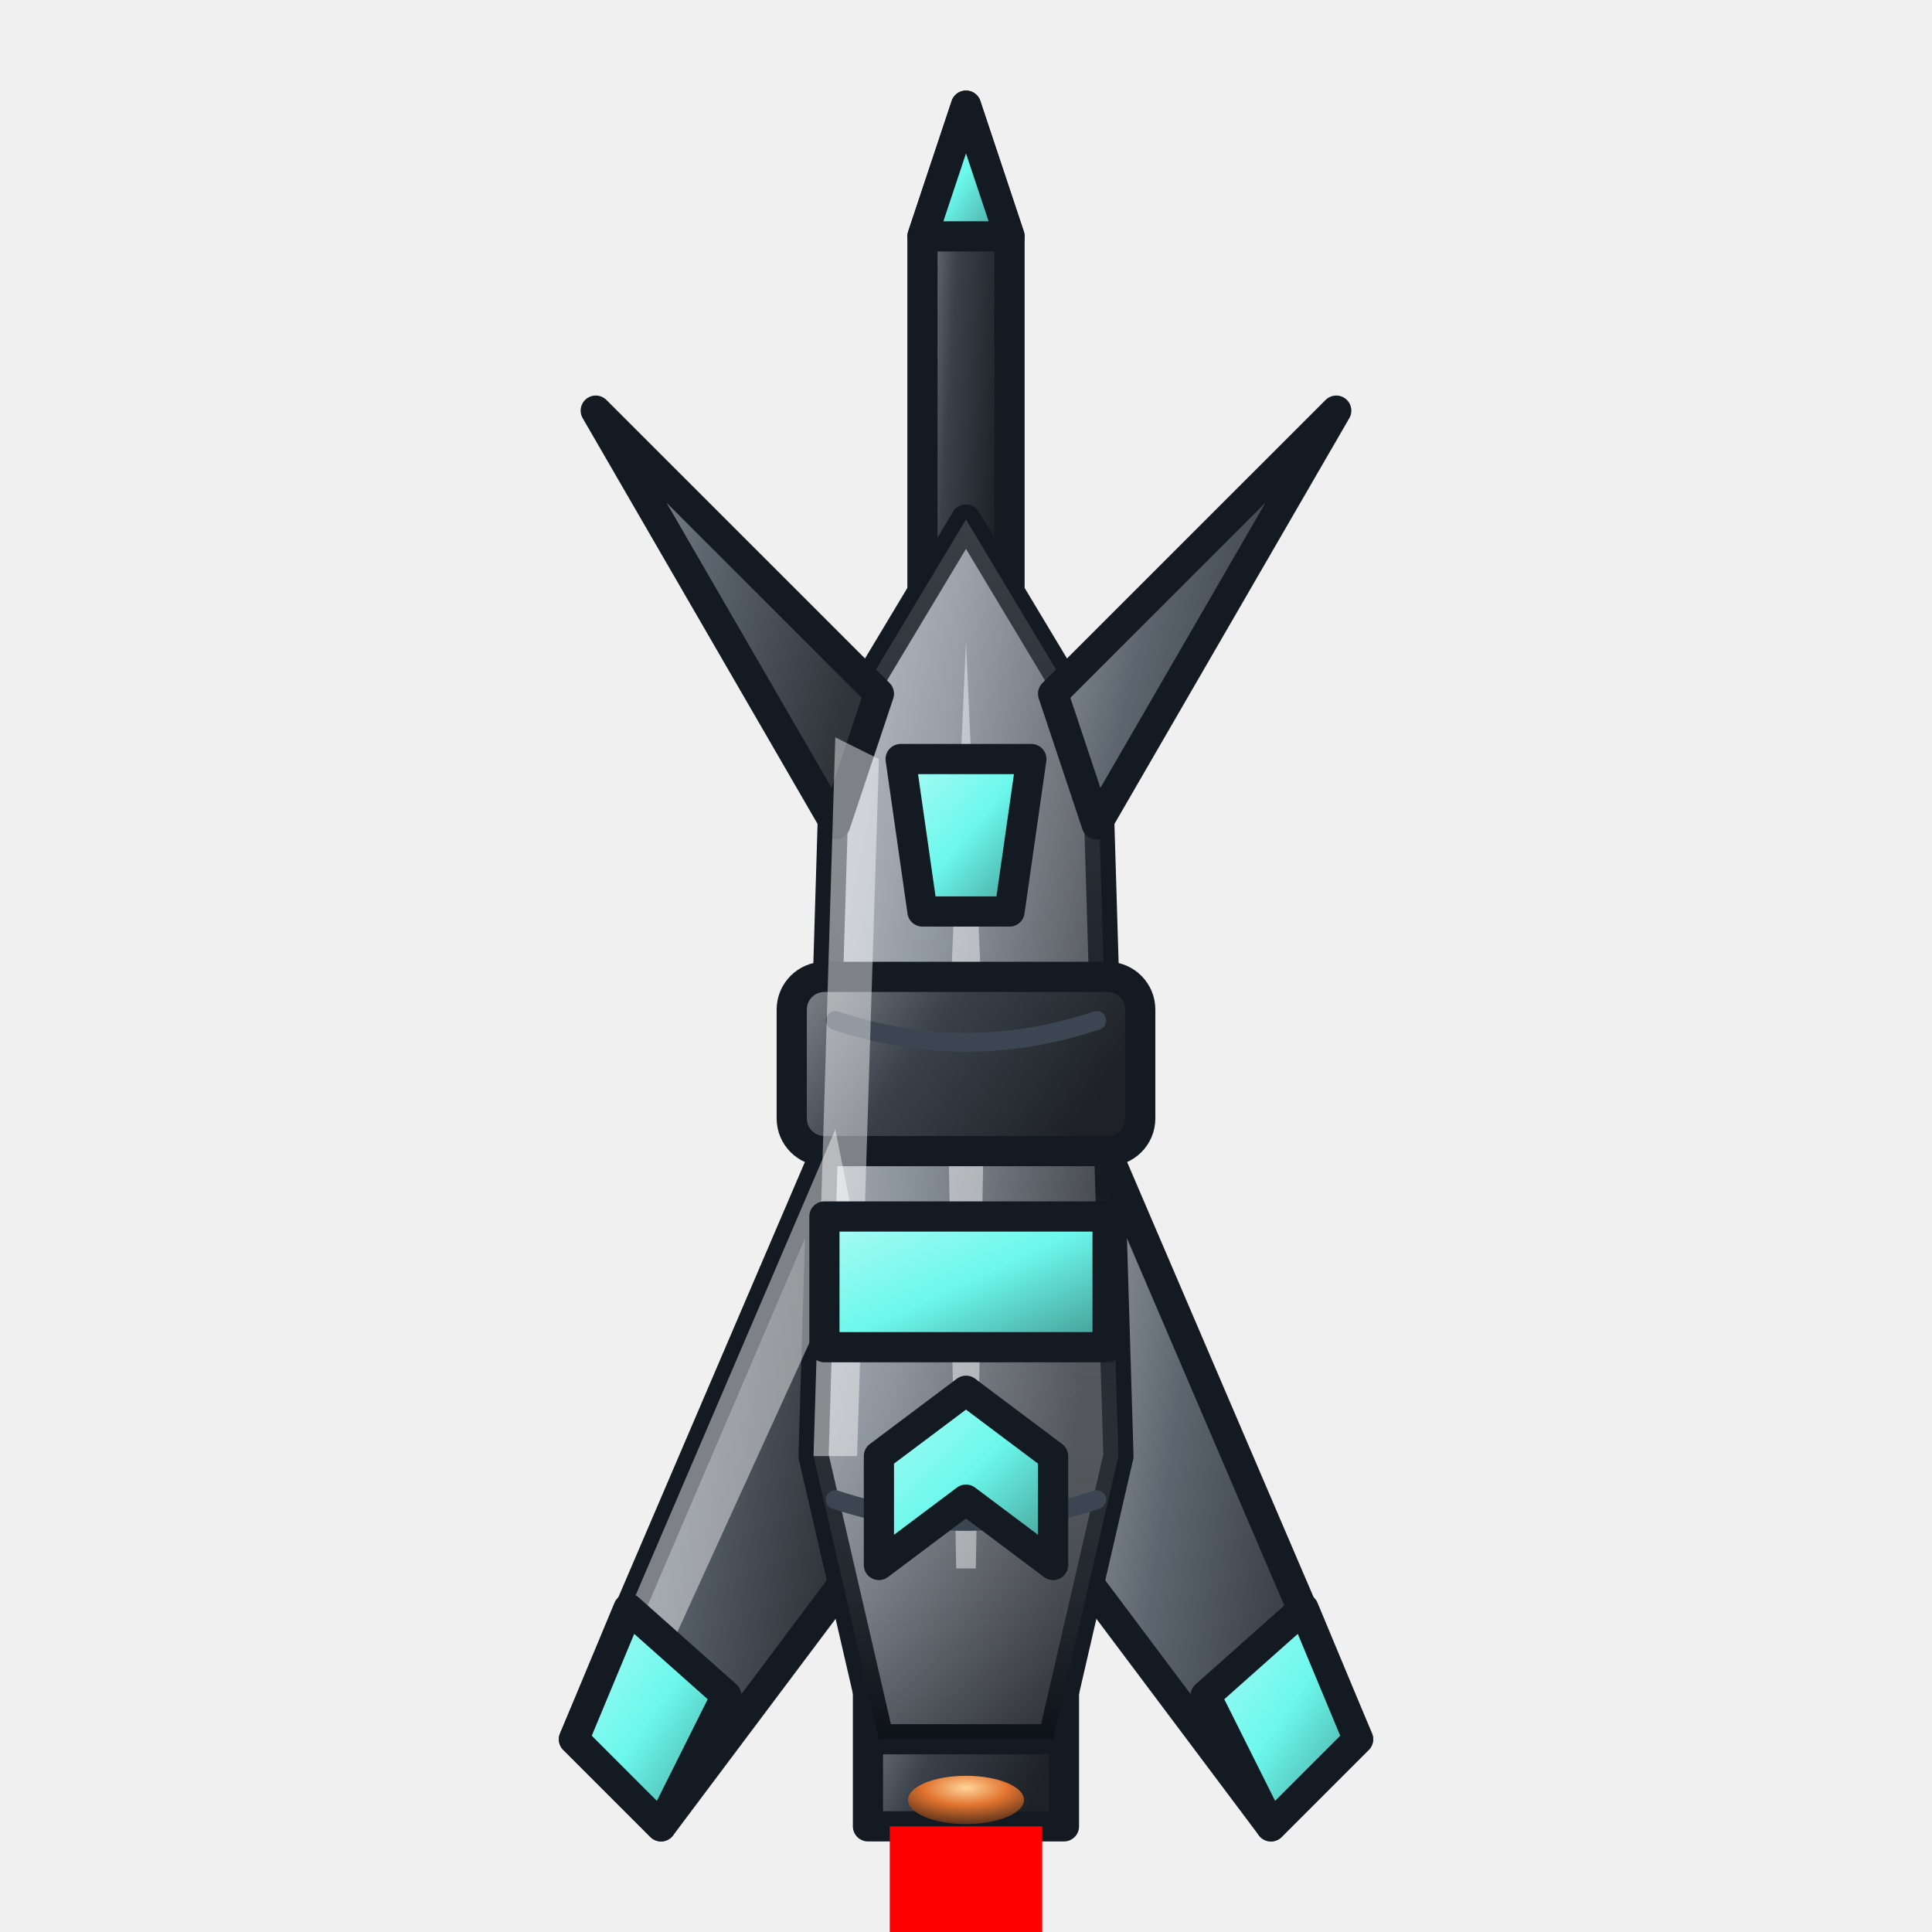
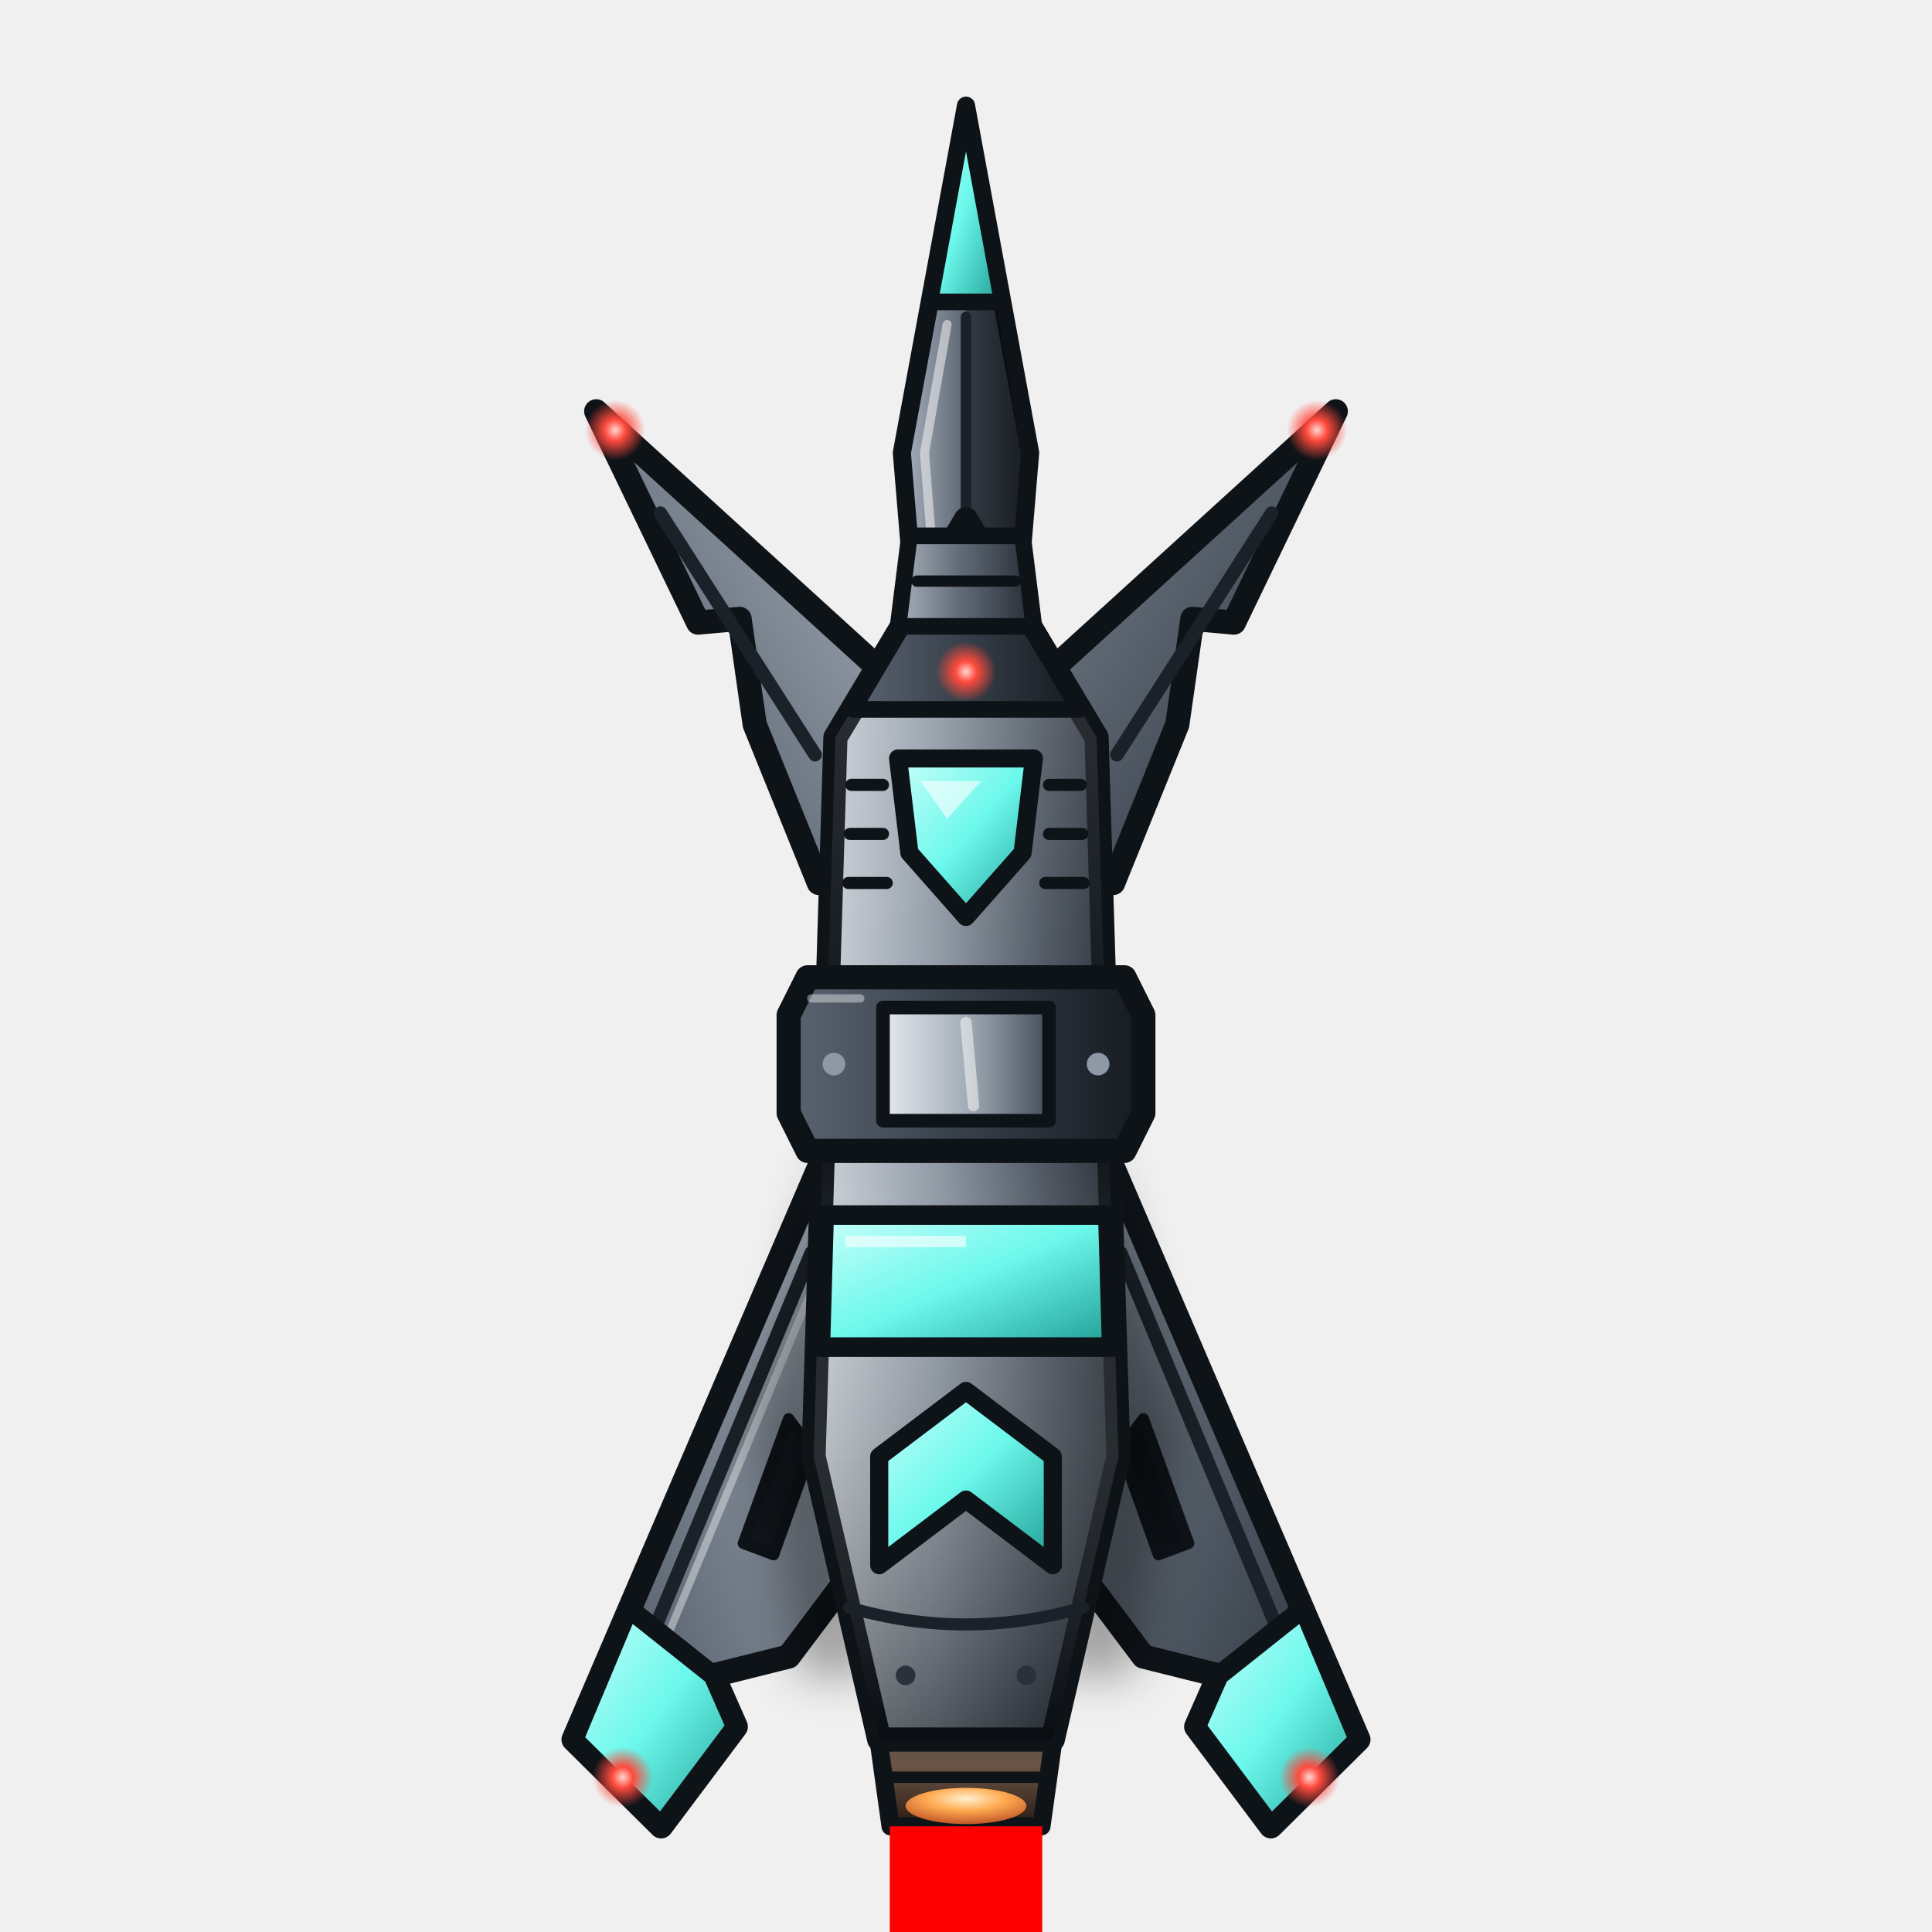
<svg xmlns="http://www.w3.org/2000/svg" viewBox="0 0 256 256">
  <defs>
-     <radialGradient id="glass" cx="0.35" cy="0.28" r="0.85">
-       <stop offset="0" stop-color="#8fd0f0" />
-       <stop offset="0.35" stop-color="#2f6a92" />
-       <stop offset="1" stop-color="#0b1824" />
+     <linearGradient id="body" x1="0" y1="0" x2="1" y2="0">
+       <stop offset="0" stop-color="#cfd5dc" />
+       <stop offset="0.4" stop-color="#8f99a4" />
+       <stop offset="0.75" stop-color="#4c5560" />
+       <stop offset="1" stop-color="#262c34" />
+     </linearGradient>
+     <linearGradient id="plate" x1="0" y1="0" x2="1" y2="0">
+       <stop offset="0" stop-color="#e6eaef" />
+       <stop offset="0.5" stop-color="#a3adb7" />
+       <stop offset="1" stop-color="#454e58" />
+     </linearGradient>
+     <linearGradient id="shadeV" x1="0" y1="0" x2="0" y2="1">
+       <stop offset="0" stop-color="#ffffff" stop-opacity="0.16" />
+       <stop offset="0.5" stop-color="#ffffff" stop-opacity="0" />
+       <stop offset="1" stop-color="#05080c" stop-opacity="0.45" />
+     </linearGradient>
+     <linearGradient id="bladeL" x1="1" y1="0" x2="0" y2="1">
+       <stop offset="0" stop-color="#aab3bd" />
+       <stop offset="0.6" stop-color="#6c7682" />
+       <stop offset="1" stop-color="#414a54" />
+     </linearGradient>
+     <linearGradient id="bladeR" x1="0" y1="0" x2="1" y2="1">
+       <stop offset="0" stop-color="#7a848f" />
+       <stop offset="0.6" stop-color="#48515b" />
+       <stop offset="1" stop-color="#242a31" />
+     </linearGradient>
+     <linearGradient id="dark" x1="0" y1="0" x2="1" y2="0">
+       <stop offset="0" stop-color="#5a6470" />
+       <stop offset="0.5" stop-color="#363e48" />
+       <stop offset="1" stop-color="#161b21" />
+     </linearGradient>
+     <linearGradient id="bell" x1="0" y1="0" x2="0" y2="1">
+       <stop offset="0" stop-color="#474e58" />
+       <stop offset="0.55" stop-color="#6a5445" />
+       <stop offset="1" stop-color="#2a1a14" />
+     </linearGradient>
+     <radialGradient id="nozzle" cx="0.5" cy="0.3" r="0.8">
+       <stop offset="0" stop-color="#fff1cf" />
+       <stop offset="0.4" stop-color="#ffab52" />
+       <stop offset="1" stop-color="#b3431c" />
    </radialGradient>
-     <linearGradient id="shade" x1="0" y1="0" x2="0" y2="1">
-       <stop offset="0" stop-color="#ffffff" stop-opacity="0.16" />
-       <stop offset="0.55" stop-color="#ffffff" stop-opacity="0" />
-       <stop offset="1" stop-color="#05080c" stop-opacity="0.38" />
+     <linearGradient id="accent-fill" x1="0" y1="0" x2="1" y2="1">
+       <stop id="accent-light" offset="0" stop-color="#c8fffa" />
+       <stop id="accent-base" offset="0.5" stop-color="#6cf8ec" />
+       <stop id="accent-dark" offset="1" stop-color="#1f9c93" />
    </linearGradient>
-     <radialGradient id="nozzle" cx="0.5" cy="0.25" r="0.9">
-       <stop offset="0" stop-color="#ffd59a" />
-       <stop offset="0.4" stop-color="#e2742f" />
-       <stop offset="1" stop-color="#2a1a14" />
+     <radialGradient id="lamp-red" cx="0.5" cy="0.5" r="0.5">
+       <stop offset="0" stop-color="#ffd6d0" />
+       <stop offset="0.35" stop-color="#ff4a3d" />
+       <stop offset="1" stop-color="#ff4a3d" stop-opacity="0" />
    </radialGradient>
-     <linearGradient id="l5d6670" x1="0" y1="0" x2="1" y2="0.35">
-       <stop offset="0" stop-color="#9ba0a6" />
-       <stop offset="0.45" stop-color="#5d6670" />
-       <stop offset="1" stop-color="#30353a" />
-     </linearGradient>
-     <linearGradient id="l3a414a" x1="0" y1="0" x2="1" y2="0.35">
-       <stop offset="0" stop-color="#85898f" />
-       <stop offset="0.45" stop-color="#3a414a" />
-       <stop offset="1" stop-color="#1e2226" />
-     </linearGradient>
-     <linearGradient id="l8a929c" x1="0" y1="0" x2="1" y2="0.35">
-       <stop offset="0" stop-color="#b6bbc2" />
-       <stop offset="0.45" stop-color="#8a929c" />
-       <stop offset="1" stop-color="#484c51" />
-     </linearGradient>
-     <linearGradient id="accent-fill" x1="0" y1="0" x2="1" y2="1">
-       <stop id="accent-light" offset="0" stop-color="#aefbf5" />
-       <stop id="accent-base" offset="0.5" stop-color="#6cf8ec" />
-       <stop id="accent-dark" offset="1" stop-color="#41958e" />
+     <filter id="soft" x="-30%" y="-30%" width="160%" height="160%">
+       <feGaussianBlur stdDeviation="3" />
+     </filter>
+     <linearGradient id="steel" x1="0" y1="0" x2="1" y2="0">
+       <stop offset="0" stop-color="#a9b2bc" />
+       <stop offset="0.45" stop-color="#626c78" />
+       <stop offset="1" stop-color="#252b33" />
    </linearGradient>
  </defs>
-   <g id="hull" stroke="#141a22" stroke-width="4" stroke-linejoin="round" stroke-linecap="round">
-     <path d="M110.68 149.65 L76.05 230.46 L87.59 242 L113.57 207.37 Z" fill="url(#l5d6670)" />
-     <path d="M145.32 149.65 L179.95 230.46 L168.41 242 L142.43 207.37 Z" fill="url(#l5d6670)" />
-     <path d="M122.23 80.38 L122.23 31.32 L128 14 L133.77 31.32 L133.77 80.38 Z" fill="url(#l3a414a)" />
-     <rect x="115.01" y="221.8" width="25.97" height="20.2" fill="url(#l3a414a)" />
-     <path d="M128 68.84 L145.32 97.7 L148.2 192.94 L139.54 230.46 L116.46 230.46 L107.8 192.94 L110.68 97.7 Z" fill="url(#l8a929c)" />
-     <path d="M128 68.84 L145.32 97.7 L148.2 192.94 L139.54 230.46 L116.46 230.46 L107.8 192.94 L110.68 97.7 Z" fill="url(#shade)" stroke="none" />
-     <path d="M128 85 L130.5 141.57 L129.3 207.83 L126.7 207.83 L125.5 141.57 Z" fill="#ffffff" fill-opacity="0.45" stroke="none" />
-     <path d="M110.68 109.24 L78.94 54.41 L116.46 91.92 Z" fill="url(#l5d6670)" />
-     <path d="M145.32 109.24 L177.06 54.41 L139.54 91.92 Z" fill="url(#l5d6670)" />
-     <rect x="104.91" y="129.44" width="46.18" height="23.09" rx="4.33" fill="url(#l3a414a)" />
-     <path d="M110.68 135.22 Q128 140.99 145.32 135.22 M110.68 198.71 Q128 204.48 145.32 198.71" fill="none" stroke="#3b4652" stroke-width="2.5" />
-     <path d="M110.68 149.65 L76.05 230.46 L83.27 230.46 L113.57 164.08 Z" fill="#ffffff" fill-opacity="0.45" stroke="none" />
-     <path d="M110.68 97.7 L107.8 192.94 L113.57 192.94 L116.46 100.58 Z" fill="#ffffff" fill-opacity="0.45" stroke="none" />
-     <ellipse cx="128" cy="238.5" rx="7.68" ry="3.2" fill="url(#nozzle)" stroke="none" />
+   <g id="hull" stroke="#0e1318" stroke-width="3.2" stroke-linejoin="round" stroke-linecap="round">
+     <path d="M110.7 149.6 L76 230.5 L87.6 242 L97.5 228.8 L94.5 222 L104.5 219.5 L113.6 207.4 Z" fill="url(#bladeL)" />
+     <path d="M145.3 149.6 L180 230.5 L168.4 242 L158.5 228.8 L161.5 222 L151.5 219.5 L142.4 207.4 Z" fill="url(#bladeR)" />
+     <path d="M107.5 166 L85 220 M148.5 166 L171 220" fill="none" stroke="#1b2128" stroke-width="1.8" />
+     <path d="M109.2 167 L86.7 221" fill="none" stroke="#ffffff" stroke-opacity="0.4" stroke-width="1" />
+     <path d="M104.5 188 L98.5 204.5 L102.5 206 L107.5 192 Z" fill="#11161c" stroke-width="1.5" />
+     <path d="M151.5 188 L157.5 204.5 L153.5 206 L148.5 192 Z" fill="#0c1015" stroke-width="1.5" />
+     <path d="M110 152 L100 190 L106 222 L116 222 Z M146 152 L156 190 L150 222 L140 222 Z" fill="#05080c" fill-opacity="0.34" stroke="none" filter="url(#soft)" />
+     <path d="M118 90 L79 54.5 L92.5 82.5 L98 82 L100 96 L108.5 117 L114 117 Z" fill="url(#bladeL)" />
+     <path d="M138 90 L177 54.5 L163.5 82.5 L158 82 L156 96 L147.5 117 L142 117 Z" fill="url(#bladeR)" />
+     <path d="M108 100 L87.5 68 M148 100 L168.5 68" fill="none" stroke="#1b2128" stroke-width="1.8" />
+     <path d="M128 14 L136.5 60 L134.5 84 L121.5 84 L119.5 60 Z" fill="url(#steel)" stroke-width="2.4" />
+     <path d="M128 16 L135.3 60 L133.5 82 L128 82 Z" fill="#05080c" fill-opacity="0.45" stroke="none" />
+     <path d="M128 42 L128 72" fill="none" stroke="#1b2128" stroke-width="1.4" />
+     <path d="M125.5 43 L122.5 60 L123.3 70" fill="none" stroke="#ffffff" stroke-opacity="0.5" stroke-width="1.2" />
+     <path d="M115.5 224 L140.5 224 L138 242 L118 242 Z" fill="url(#bell)" stroke-width="2.4" />
+     <path d="M117 235.5 L139 235.5" fill="none" stroke-width="1.5" />
+     <ellipse cx="128" cy="239.3" rx="8" ry="2.4" fill="url(#nozzle)" stroke="none" />
+     <path d="M128 68.8 L145.3 97.7 L148.2 193 L139.5 230.5 L116.5 230.5 L107.8 193 L110.7 97.7 Z" fill="url(#body)" />
+     <path d="M128 68.8 L145.3 97.7 L148.2 193 L139.5 230.5 L116.5 230.5 L107.8 193 L110.7 97.7 Z" fill="url(#shadeV)" stroke="none" />
+     <path d="M128 68.8 L143 94 L113 94 Z" fill="url(#dark)" stroke-width="2.2" />
+     <path d="M120.5 71 L135.5 71 L137 83 L119 83 Z" fill="url(#steel)" stroke-width="2.2" />
+     <path d="M121.5 77 L134.5 77" fill="none" stroke-width="1.5" />
+     <path d="M112.8 104 L117 104 M112.6 110.5 L117 110.5 M112.4 117 L117.5 117 M143.2 104 L139 104 M143.4 110.5 L139 110.5 M143.6 117 L138.5 117" fill="none" stroke-width="1.6" />
+     <path d="M107 129.5 L149 129.5 L151.5 134.5 L151.5 147.5 L149 152.5 L107 152.5 L104.5 147.5 L104.5 134.5 Z" fill="url(#dark)" />
+     <path d="M117 133.5 L139 133.5 L139 148.5 L117 148.5 Z" fill="url(#plate)" stroke-width="1.8" />
+     <path d="M128 135.5 L129 146.5" fill="none" stroke="#ffffff" stroke-opacity="0.5" stroke-width="1.5" />
+     <g fill="#8d99a6" stroke="none">
+       <circle cx="110.5" cy="141" r="1.5" />
+       <circle cx="145.5" cy="141" r="1.5" />
+     </g>
+     <path d="M107.5 132.3 L114 132.3" fill="none" stroke="#ffffff" stroke-opacity="0.4" stroke-width="1.1" />
+     <path d="M112.5 213 Q128 217.5 143.5 213" fill="none" stroke="#1b2128" stroke-width="1.6" />
+     <g fill="#2a313a" stroke="none">
+       <circle cx="120" cy="222" r="1.3" />
+       <circle cx="136" cy="222" r="1.3" />
+     </g>
  </g>
-   <g id="accent" stroke="#141a22" stroke-width="4" stroke-linejoin="round" stroke-linecap="round">
-     <path d="M122.23 31.32 L128 14 L133.77 31.32 Z" fill="url(#accent-fill)" />
-     <path d="M109.24 161.19 L146.76 161.19 L146.76 178.51 L109.24 178.51 Z" fill="url(#accent-fill)" />
-     <path d="M119.34 100.58 L136.66 100.58 L133.77 120.78 L122.23 120.78 Z" fill="url(#accent-fill)" />
-     <path d="M76.05 230.46 L83.27 213.14 L96.25 224.68 L87.59 242 Z" fill="url(#accent-fill)" />
-     <path d="M179.95 230.46 L172.73 213.14 L159.75 224.68 L168.41 242 Z" fill="url(#accent-fill)" />
-     <path d="M116.46 192.94 L128 184.28 L139.54 192.94 L139.54 207.37 L128 198.71 L116.46 207.37 Z" fill="url(#accent-fill)" />
+   <g id="accent" stroke="#0e1318" stroke-width="3.2" stroke-linejoin="round">
+     <path d="M128 14 L132.8 40 L123.2 40 Z" fill="url(#accent-fill)" stroke-width="2.2" />
+     <path d="M119 100.5 L137 100.5 L135.5 113 L128 121.5 L120.5 113 Z" fill="url(#accent-fill)" stroke-width="2.4" />
+     <path d="M122 103.5 L130 103.5 L125.5 108.5 Z" fill="#ffffff" fill-opacity="0.6" stroke="none" />
+     <path d="M109.2 161 L146.8 161 L147.3 178.5 L108.7 178.5 Z" fill="url(#accent-fill)" stroke-width="2.6" />
+     <path d="M112 164.5 L128 164.5" fill="none" stroke="#ffffff" stroke-opacity="0.6" stroke-width="1.5" />
+     <path d="M76 230.5 L83.3 213.1 L94.5 222 L97.5 228.8 L87.6 242 Z" fill="url(#accent-fill)" stroke-width="2.6" />
+     <path d="M180 230.5 L172.7 213.1 L161.5 222 L158.5 228.8 L168.4 242 Z" fill="url(#accent-fill)" stroke-width="2.6" />
+     <path d="M116.5 193 L128 184.3 L139.5 193 L139.5 207.4 L128 198.7 L116.5 207.4 Z" fill="url(#accent-fill)" stroke-width="2.4" />
+   </g>
+   <g id="lamps">
+     <circle cx="128" cy="89" r="4" fill="url(#lamp-red)" />
+     <circle cx="82.5" cy="235.5" r="4" fill="url(#lamp-red)" />
+     <circle cx="173.5" cy="235.5" r="4" fill="url(#lamp-red)" />
+     <circle cx="81.5" cy="57" r="4" fill="url(#lamp-red)" />
+     <circle cx="174.5" cy="57" r="4" fill="url(#lamp-red)" />
  </g>
  <g id="anchors">
    <line id="flame-main-1" x1="128" y1="242" x2="128" y2="291.06" stroke="#ff0000" stroke-width="20.2" />
  </g>
</svg>
